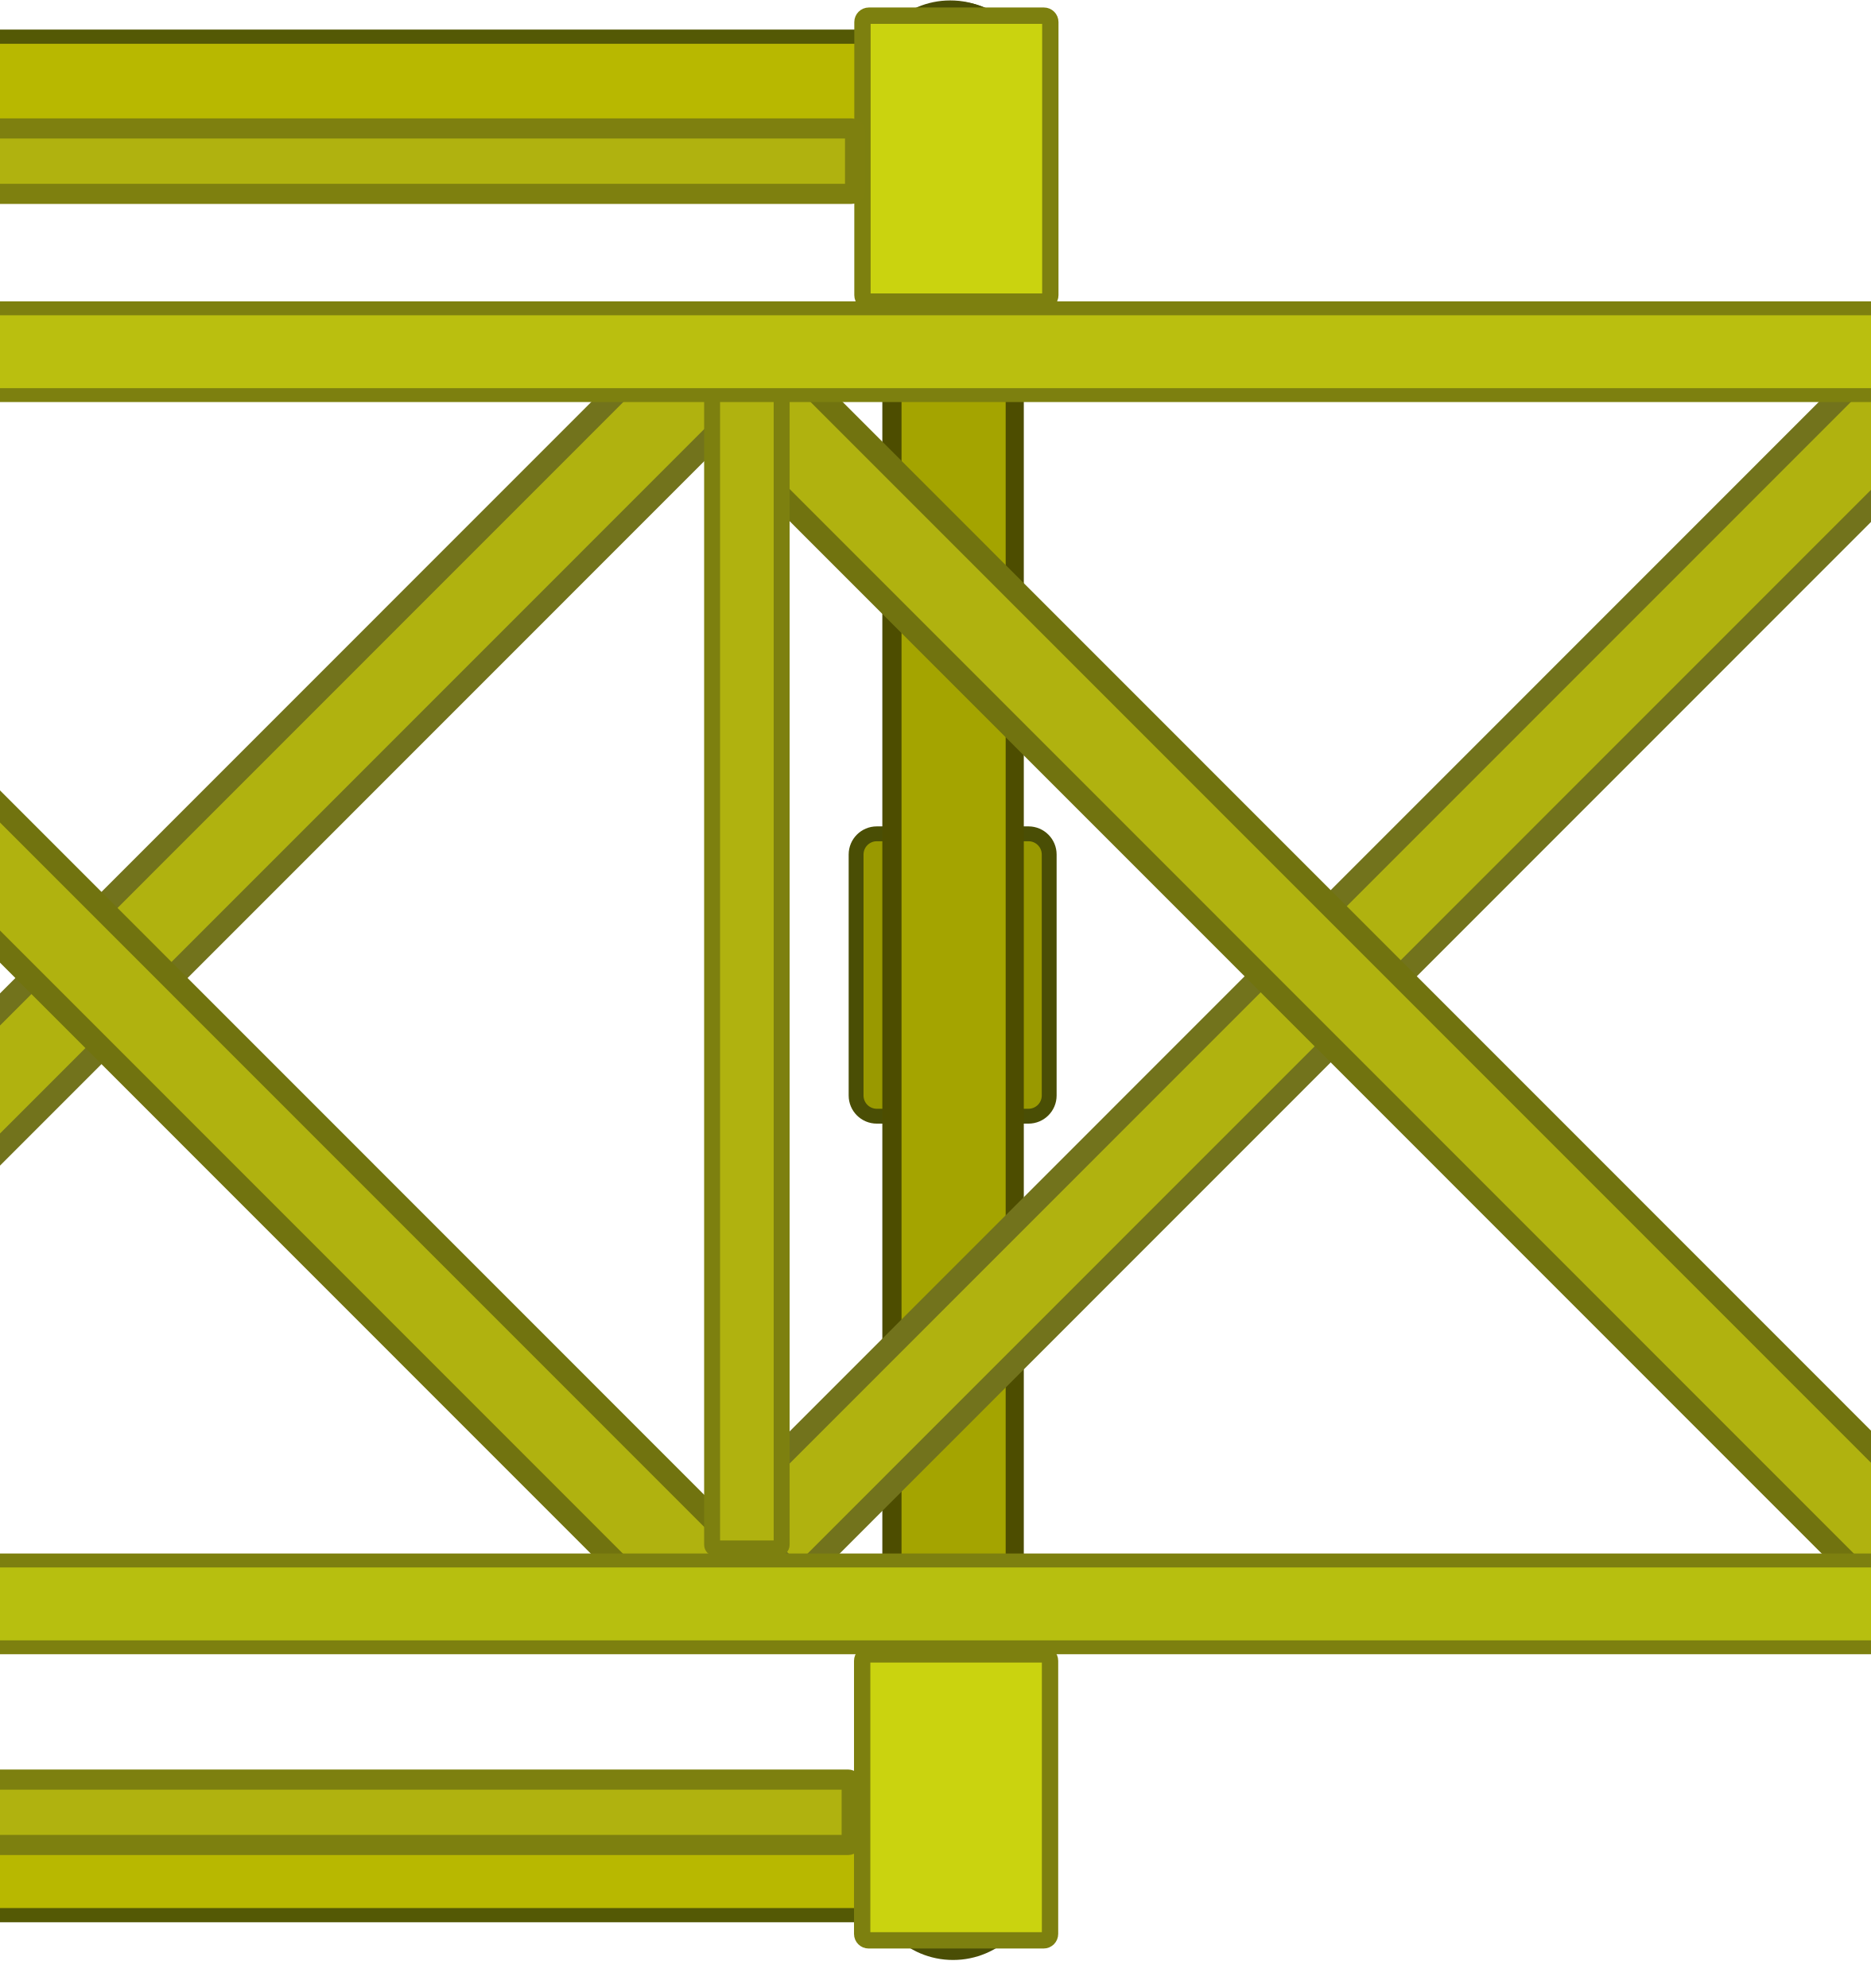
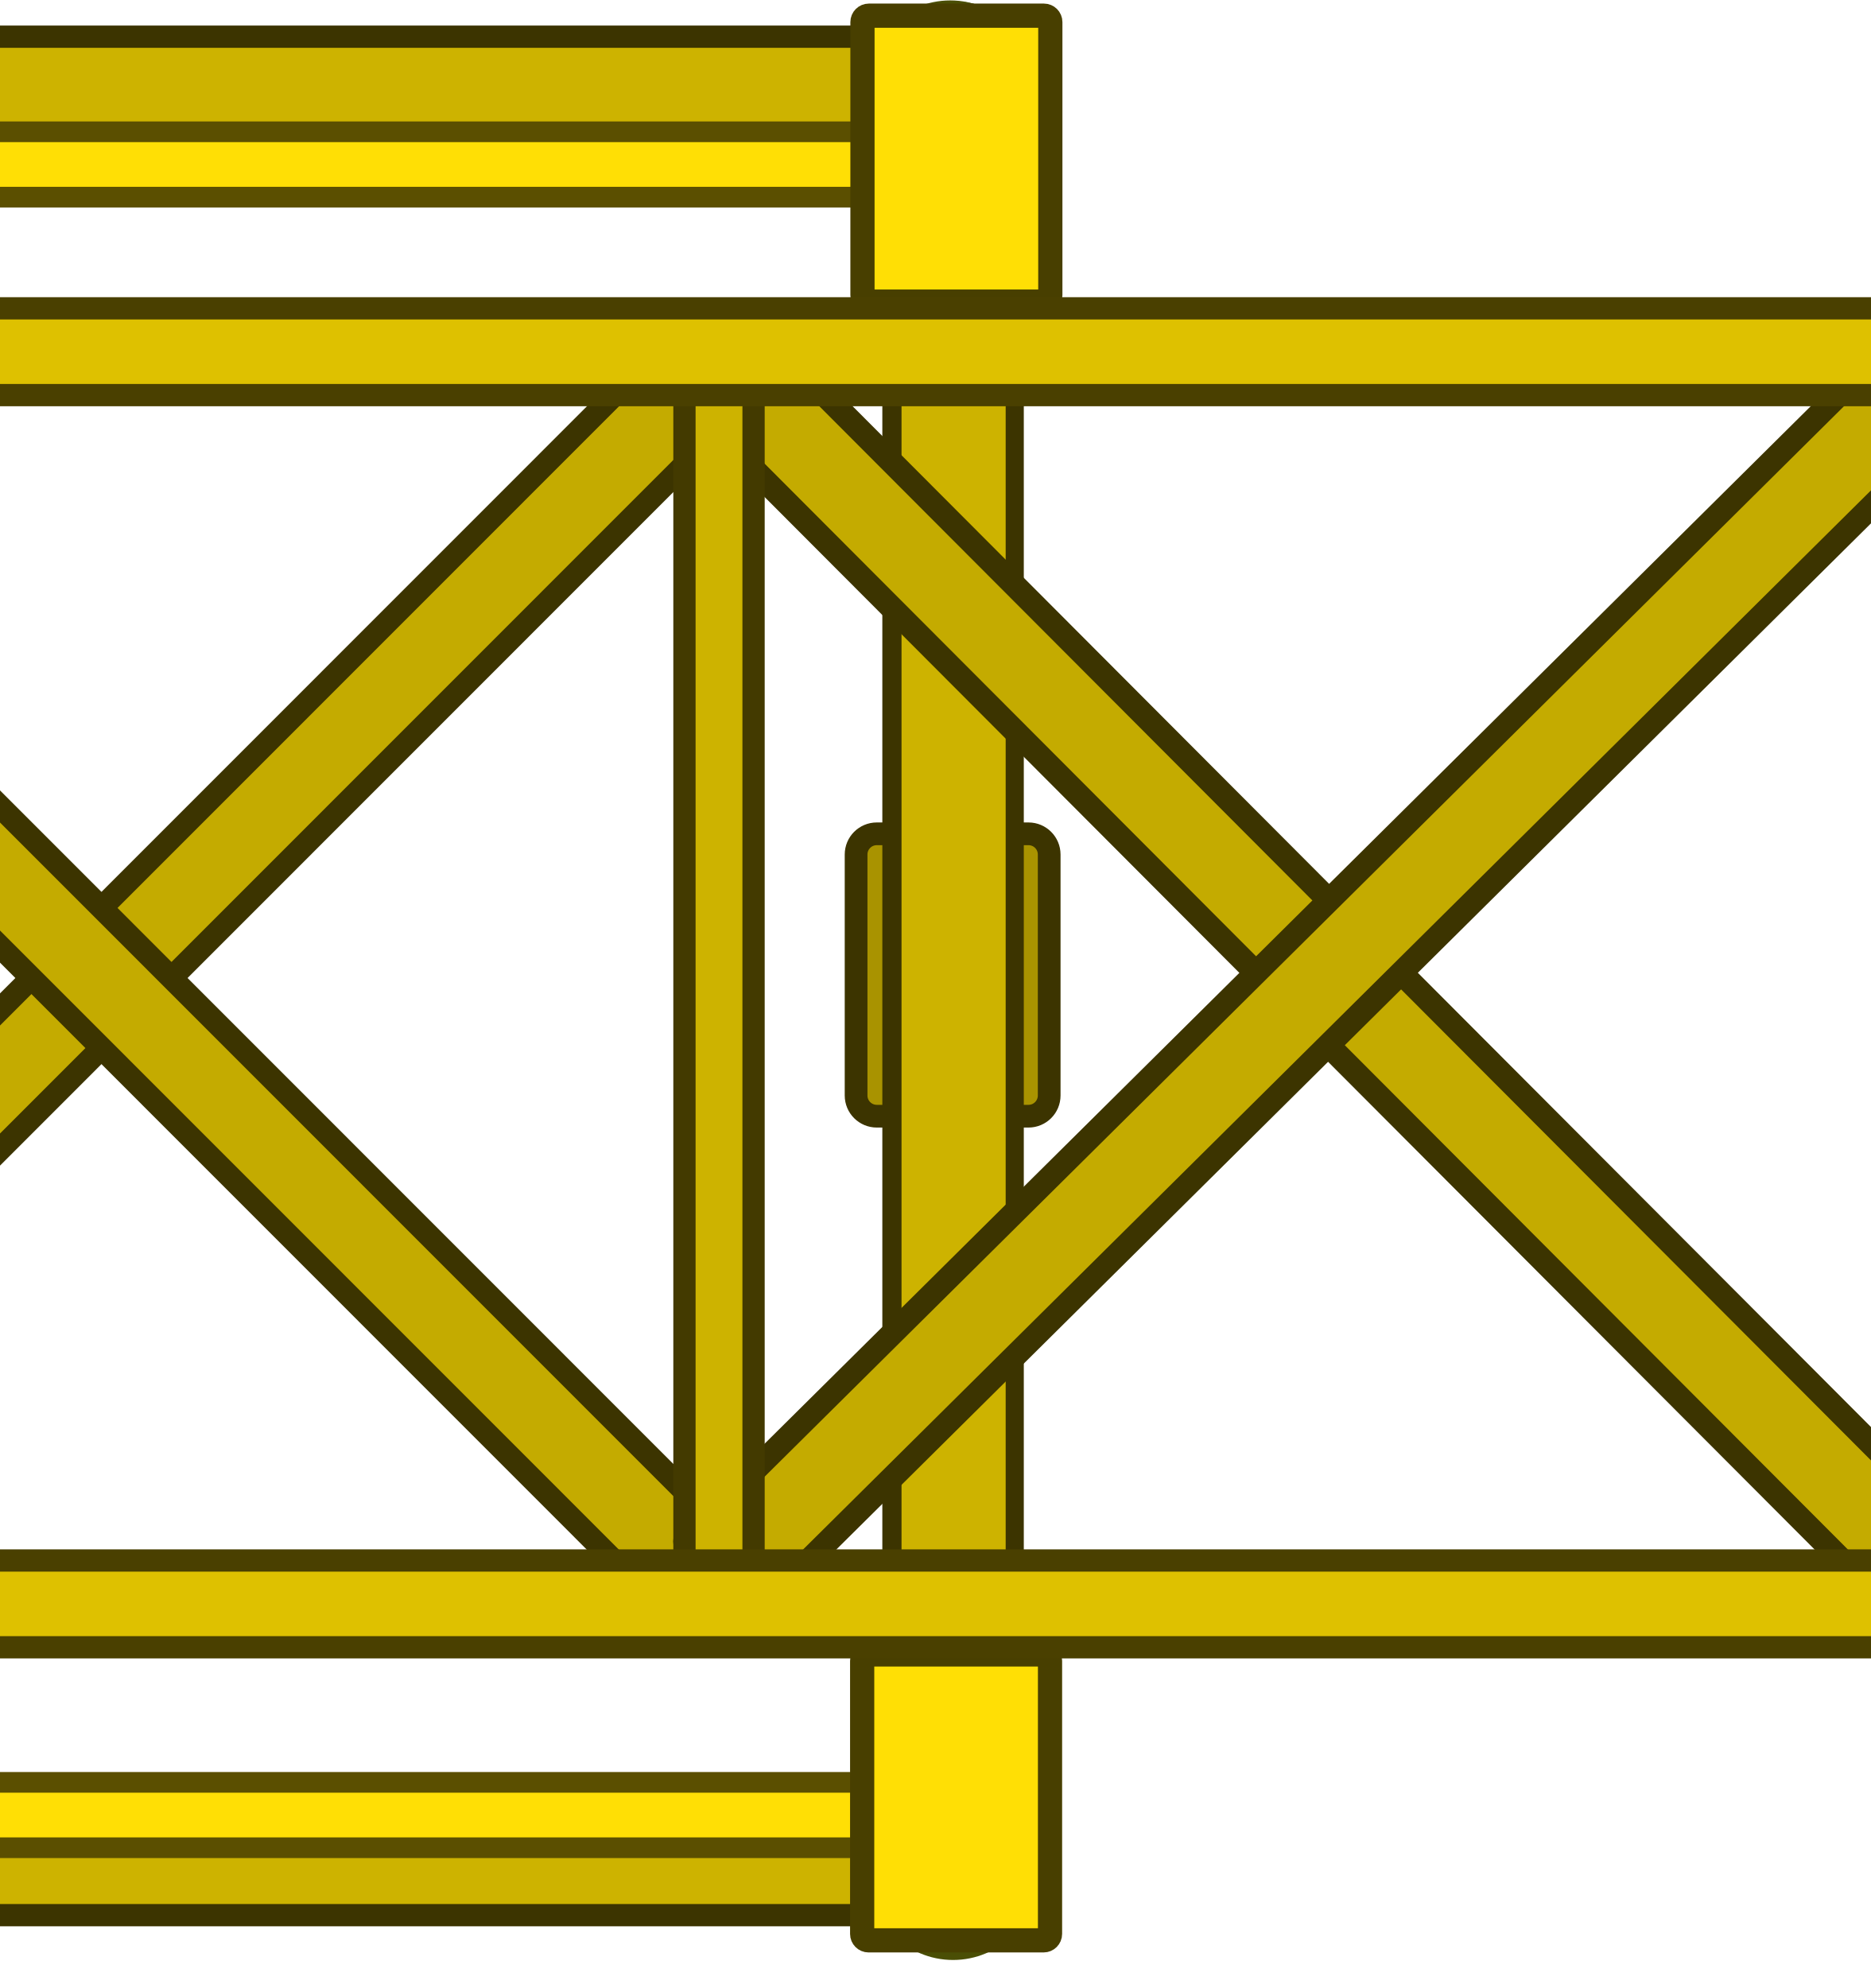
<svg xmlns="http://www.w3.org/2000/svg" width="539.835" height="573.705" viewBox="0 0 142.831 151.793" version="1.1" id="svg1">
  <defs id="defs1" />
  <g id="layer1" transform="translate(364.8959,238.5425)">
-     <g id="g18989" transform="matrix(0.4998778,0,0,0.5000005,-2651.875,25.07452)">
-       <rect style="fill:#999900;fill-opacity:1;stroke:#4a4e05;stroke-width:2.27;stroke-linecap:square;stroke-linejoin:miter;stroke-opacity:1;paint-order:fill markers stroke;stop-color:#000000" id="rect14890" width="43.122" height="29.496" x="356.816" y="4371.846" ry="3.161" transform="rotate(-90)" />
-       <g id="g15157" transform="translate(90.4117,-1.639407)">
-         <rect style="fill:#4d4d00;fill-opacity:1;stroke:none;stroke-width:1.585;stroke-linecap:square;stroke-linejoin:miter;stroke-opacity:1;paint-order:fill markers stroke;stop-color:#000000" id="rect14235" width="21.61" height="290.116" x="4285.443" y="-520.979" ry="2.488" />
-         <rect style="fill:#a4a400;fill-opacity:1;stroke:none;stroke-width:1.346;stroke-linecap:square;stroke-linejoin:miter;stroke-opacity:1;paint-order:fill markers stroke;stop-color:#000000" id="rect14235-6" width="15.908" height="284.37" x="4288.375" y="-518.241" ry="2.439" />
-       </g>
-       <circle style="fill:#a4a400;fill-opacity:1;stroke:#4a4e05;stroke-width:2.5;stroke-linecap:square;stroke-linejoin:miter;stroke-dasharray:none;stroke-opacity:1;paint-order:fill markers stroke;stop-color:#000000" id="path14784-6" cx="4386.597" cy="-514.241" r="11.599" />
-       <circle style="fill:#a4a400;fill-opacity:1;stroke:#4a4e05;stroke-width:2.5;stroke-linecap:square;stroke-linejoin:miter;stroke-dasharray:none;stroke-opacity:1;paint-order:fill markers stroke;stop-color:#000000" id="path14784" cx="4386.661" cy="-240.812" r="11.599" />
-       <rect style="fill:#999900;fill-opacity:1;stroke:#4a4e05;stroke-width:2.27;stroke-linecap:square;stroke-linejoin:miter;stroke-opacity:1;paint-order:fill markers stroke;stop-color:#000000" id="rect14890-9" width="43.122" height="29.496" x="356.78" y="4705.848" ry="3.161" transform="rotate(-90)" />
-       <g id="g15157-2" transform="translate(424.4142,-1.6037)">
-         <rect style="fill:#4d4d00;fill-opacity:1;stroke:none;stroke-width:1.585;stroke-linecap:square;stroke-linejoin:miter;stroke-opacity:1;paint-order:fill markers stroke;stop-color:#000000" id="rect14235-1" width="21.61" height="290.116" x="4285.443" y="-520.979" ry="2.488" />
-         <rect style="fill:#a4a400;fill-opacity:1;stroke:none;stroke-width:1.346;stroke-linecap:square;stroke-linejoin:miter;stroke-opacity:1;paint-order:fill markers stroke;stop-color:#000000" id="rect14235-6-4" width="15.908" height="284.37" x="4288.375" y="-518.241" ry="2.439" />
-       </g>
-       <circle style="fill:#a4a400;fill-opacity:1;stroke:#4a4e05;stroke-width:2.5;stroke-linecap:square;stroke-linejoin:miter;stroke-dasharray:none;stroke-opacity:1;paint-order:fill markers stroke;stop-color:#000000" id="path14784-5" cx="4720.664" cy="-240.776" r="11.599" />
-       <circle style="fill:#a4a400;fill-opacity:1;stroke:#4a4e05;stroke-width:2.5;stroke-linecap:square;stroke-linejoin:miter;stroke-dasharray:none;stroke-opacity:1;paint-order:fill markers stroke;stop-color:#000000" id="path14784-6-8" cx="4720.6" cy="-514.206" r="11.599" />
-     </g>
-     <g id="g18072" transform="matrix(0.4989703,0,0,0.4990928,-2647.838,24.54581)">
-       <g id="g16067">
-         <rect style="fill:#b8b800;fill-opacity:1;stroke:#545905;stroke-width:2.174;stroke-linecap:square;stroke-linejoin:miter;stroke-dasharray:none;stroke-opacity:1;paint-order:fill markers stroke;stop-color:#000000" id="rect15588" width="352.946" height="17.402" x="4377.125" y="-251.542" ry="2.162" />
-         <rect style="fill:#b8b800;fill-opacity:1;stroke:#545905;stroke-width:2.174;stroke-linecap:square;stroke-linejoin:miter;stroke-dasharray:none;stroke-opacity:1;paint-order:fill markers stroke;stop-color:#000000" id="rect15588-6" width="352.946" height="17.402" x="4376.94" y="-521.52" ry="2.162" />
-         <circle style="fill:#a4a400;fill-opacity:1;stroke:#4a4e05;stroke-width:2.5;stroke-linecap:square;stroke-linejoin:miter;stroke-dasharray:none;stroke-opacity:1;paint-order:fill markers stroke;stop-color:#000000" id="path14784-6-8-5" cx="4386.616" cy="-514.284" r="11.599" />
-         <circle style="fill:#a4a400;fill-opacity:1;stroke:#4a4e05;stroke-width:2.5;stroke-linecap:square;stroke-linejoin:miter;stroke-dasharray:none;stroke-opacity:1;paint-order:fill markers stroke;stop-color:#000000" id="path14784-6-8-5-8" cx="4386.715" cy="-240.877" r="11.599" />
-         <circle style="fill:#a4a400;fill-opacity:1;stroke:#4a4e05;stroke-width:2.5;stroke-linecap:square;stroke-linejoin:miter;stroke-dasharray:none;stroke-opacity:1;paint-order:fill markers stroke;stop-color:#000000" id="path14784-6-8-5-2" cx="4720.729" cy="-514.218" r="11.599" />
-         <circle style="fill:#a4a400;fill-opacity:1;stroke:#4a4e05;stroke-width:2.5;stroke-linecap:square;stroke-linejoin:miter;stroke-dasharray:none;stroke-opacity:1;paint-order:fill markers stroke;stop-color:#000000" id="path14784-6-8-5-4" cx="4720.675" cy="-240.724" r="11.599" />
-       </g>
-       <g id="g18034" transform="translate(-54.10729,692.6648)">
-         <rect style="fill:#b0b20f;fill-opacity:1;stroke:#72731c;stroke-width:3.475;stroke-linecap:square;stroke-linejoin:round;stroke-dasharray:none;stroke-opacity:1;paint-order:fill markers stroke;stop-color:#000000" id="rect66908-4-5-8" width="256.313" height="15.157" x="3793.028" y="2394.042" ry="0.809" transform="rotate(-45)" />
-         <rect style="fill:#b0b20f;fill-opacity:1;stroke:#71730f;stroke-width:3.475;stroke-linecap:square;stroke-linejoin:round;stroke-dasharray:none;stroke-opacity:1;paint-order:fill markers stroke;stop-color:#000000" id="rect66908-4-5-8-3" width="256.313" height="15.157" x="-2535.316" y="-3923.445" ry="0.809" transform="matrix(-0.7071068,-0.7071068,-0.7071068,0.7071068,0,0)" />
-         <rect style="fill:#b0b20f;fill-opacity:1;stroke:#72731c;stroke-width:3.475;stroke-linecap:square;stroke-linejoin:round;stroke-dasharray:none;stroke-opacity:1;paint-order:fill markers stroke;stop-color:#000000" id="rect66908-4-5-8-0" width="256.313" height="15.157" x="3918.36" y="2520.164" ry="0.809" transform="rotate(-45)" />
-         <rect style="fill:#b0b20f;fill-opacity:1;stroke:#71730f;stroke-width:3.475;stroke-linecap:square;stroke-linejoin:round;stroke-dasharray:none;stroke-opacity:1;paint-order:fill markers stroke;stop-color:#000000" id="rect66908-4-5-8-3-2" width="256.313" height="15.157" x="-2661.438" y="-4048.776" ry="0.809" transform="matrix(-0.7071068,-0.7071068,-0.7071068,0.7071068,0,0)" />
-         <rect style="fill:#b0b20f;fill-opacity:1;stroke:#7d800f;stroke-width:2.44;stroke-linecap:square;stroke-linejoin:round;stroke-dasharray:none;stroke-opacity:1;paint-order:fill markers stroke;stop-color:#000000" id="rect66908-4-7" width="179.976" height="10.643" x="982.639" y="4550.343" ry="0.568" transform="rotate(-90)" />
-         <rect style="fill:#b0b20f;fill-opacity:1;stroke:#72731c;stroke-width:3.475;stroke-linecap:square;stroke-linejoin:round;stroke-dasharray:none;stroke-opacity:1;paint-order:fill markers stroke;stop-color:#000000" id="rect66908-4-5-8-4" width="256.313" height="15.157" x="4051.562" y="2652.992" ry="0.809" transform="rotate(-45)" />
-         <rect style="fill:#b0b20f;fill-opacity:1;stroke:#71730f;stroke-width:3.475;stroke-linecap:square;stroke-linejoin:round;stroke-dasharray:none;stroke-opacity:1;paint-order:fill markers stroke;stop-color:#000000" id="rect66908-4-5-8-3-27" width="256.313" height="15.157" x="-2794.266" y="-4181.979" ry="0.809" transform="matrix(-0.7071068,-0.7071068,-0.7071068,0.7071068,0,0)" />
-         <rect style="fill:#b0b20f;fill-opacity:1;stroke:#7d800f;stroke-width:2.44;stroke-linecap:square;stroke-linejoin:round;stroke-dasharray:none;stroke-opacity:1;paint-order:fill markers stroke;stop-color:#000000" id="rect66908-4-75" width="179.976" height="10.643" x="982.904" y="4738.388" ry="0.568" transform="rotate(-90)" />
-         <rect style="fill:#b0b20f;fill-opacity:1;stroke:#72731c;stroke-width:3.475;stroke-linecap:square;stroke-linejoin:round;stroke-dasharray:none;stroke-opacity:1;paint-order:fill markers stroke;stop-color:#000000" id="rect66908-4-5-8-7" width="256.313" height="15.157" x="4181.004" y="2782.869" ry="0.809" transform="rotate(-45)" />
-         <rect style="fill:#b0b20f;fill-opacity:1;stroke:#71730f;stroke-width:3.475;stroke-linecap:square;stroke-linejoin:round;stroke-dasharray:none;stroke-opacity:1;paint-order:fill markers stroke;stop-color:#000000" id="rect66908-4-5-8-3-8" width="256.313" height="15.157" x="-2924.144" y="-4311.421" ry="0.809" transform="matrix(-0.7071068,-0.7071068,-0.7071068,0.7071068,0,0)" />
-         <rect style="fill:#b0b20f;fill-opacity:1;stroke:#7d800f;stroke-width:2.44;stroke-linecap:square;stroke-linejoin:round;stroke-dasharray:none;stroke-opacity:1;paint-order:fill markers stroke;stop-color:#000000" id="rect66908-4-3" width="179.976" height="10.643" x="982.596" y="4922.219" ry="0.568" transform="rotate(-90)" />
-         <rect style="fill:#b0b20f;fill-opacity:1;stroke:#72731c;stroke-width:3.475;stroke-linecap:square;stroke-linejoin:round;stroke-dasharray:none;stroke-opacity:1;paint-order:fill markers stroke;stop-color:#000000" id="rect66908-4-5-8-33" width="256.313" height="15.157" x="4310.13" y="2911.608" ry="0.809" transform="rotate(-45)" />
-         <rect style="fill:#b0b20f;fill-opacity:1;stroke:#71730f;stroke-width:3.475;stroke-linecap:square;stroke-linejoin:round;stroke-dasharray:none;stroke-opacity:1;paint-order:fill markers stroke;stop-color:#000000" id="rect66908-4-5-8-3-3" width="256.313" height="15.157" x="-3052.883" y="-4440.546" ry="0.809" transform="matrix(-0.7071068,-0.7071068,-0.7071068,0.7071068,0,0)" />
-         <rect style="fill:#b0b20f;fill-opacity:1;stroke:#7d800f;stroke-width:2.44;stroke-linecap:square;stroke-linejoin:round;stroke-dasharray:none;stroke-opacity:1;paint-order:fill markers stroke;stop-color:#000000" id="rect66908-4-2" width="179.976" height="10.643" x="982.869" y="5104.225" ry="0.568" transform="rotate(-90)" />
-         <rect style="fill:#cad30f;fill-opacity:1;stroke:#7d800f;stroke-width:2.5;stroke-linecap:square;stroke-linejoin:round;stroke-dasharray:none;stroke-opacity:1;paint-order:fill markers stroke;stop-color:#000000" id="rect64619" width="43.746" height="28.748" x="922.95" y="4761.355" ry="0.982" transform="rotate(-90)" />
-         <rect style="fill:#cad30f;fill-opacity:1;stroke:#7d800f;stroke-width:2.5;stroke-linecap:square;stroke-linejoin:round;stroke-dasharray:none;stroke-opacity:1;paint-order:fill markers stroke;stop-color:#000000" id="rect64619-7" width="43.746" height="28.748" x="922.98" y="4424.675" ry="0.982" transform="rotate(-90)" />
-         <rect style="fill:#cad30f;fill-opacity:1;stroke:#7d800f;stroke-width:2.5;stroke-linecap:square;stroke-linejoin:round;stroke-dasharray:none;stroke-opacity:1;paint-order:fill markers stroke;stop-color:#000000" id="rect64619-5" width="43.746" height="28.748" x="1173.656" y="4761.399" ry="0.982" transform="rotate(-90)" />
-         <rect style="fill:#cad30f;fill-opacity:0.981;stroke:#7d800f;stroke-width:2.5;stroke-linecap:square;stroke-linejoin:round;stroke-dasharray:none;stroke-opacity:1;paint-order:fill markers stroke;stop-color:#000000" id="rect64619-7-7" width="43.746" height="28.748" x="1173.687" y="4424.72" ry="0.982" transform="rotate(-90)" />
-         <rect style="fill:#b0b20f;fill-opacity:1;stroke:#7d800f;stroke-width:2.203;stroke-linecap:square;stroke-linejoin:round;stroke-dasharray:none;stroke-opacity:1;paint-order:fill markers stroke;stop-color:#000000" id="rect66908-4-2-9-6-8" width="150.878" height="10.351" x="993.69" y="5356.393" ry="0.553" transform="rotate(-90)" />
-         <rect style="fill:#b7bf0f;fill-opacity:1;stroke:#7d800f;stroke-width:2;stroke-linecap:square;stroke-linejoin:round;stroke-dasharray:none;stroke-opacity:1;paint-order:fill markers stroke;stop-color:#000000" id="rect64728-3" width="149.508" height="14.511" x="5369.066" y="422.439" ry="0.612" transform="rotate(-15)" />
-         <rect style="fill:#b7bf0f;fill-opacity:1;stroke:#7d800f;stroke-width:2;stroke-linecap:square;stroke-linejoin:round;stroke-dasharray:none;stroke-opacity:1;paint-order:fill markers stroke;stop-color:#000000" id="rect64728-3-6" width="149.508" height="14.511" x="4815.253" y="2489.927" ry="0.612" transform="matrix(0.9659258,0.258819,0.258819,-0.9659258,0,0)" />
-         <rect style="fill:#b0b20f;fill-opacity:1;stroke:#7d800f;stroke-width:2.452;stroke-linecap:square;stroke-linejoin:round;stroke-dasharray:none;stroke-opacity:1;paint-order:fill markers stroke;stop-color:#000000" id="rect66908-4-2-9" width="181.85" height="10.632" x="979.285" y="5289.433" ry="0.568" transform="rotate(-90,6.5208333e-6,6.1874999e-6)" />
-         <rect style="fill:#b0b20f;fill-opacity:1;stroke:#7d800f;stroke-width:2.513;stroke-linecap:square;stroke-linejoin:round;stroke-dasharray:none;stroke-opacity:1;paint-order:fill markers stroke;stop-color:#000000" id="rect66908-4-2-9-6" width="142.365" height="14.274" x="999.402" y="5429.139" ry="0.762" transform="rotate(-90)" />
-         <rect style="fill:#b7bf0f;fill-opacity:1;stroke:#7d800f;stroke-width:2.131;stroke-linecap:square;stroke-linejoin:round;stroke-dasharray:none;stroke-opacity:1;paint-order:fill markers stroke;stop-color:#000000" id="rect64728" width="922.974" height="13.277" x="4377.307" y="-981.063" ry="0.56" transform="translate(3.3333335e-7,1.2708333e-5)" />
-         <rect style="fill:#babf0f;fill-opacity:1;stroke:#7d800f;stroke-width:2.131;stroke-linecap:square;stroke-linejoin:round;stroke-dasharray:none;stroke-opacity:1;paint-order:fill markers stroke;stop-color:#000000" id="rect64728-9" width="922.944" height="13.277" x="4377.256" y="-1172.629" ry="0.56" />
-         <rect style="fill:#b0b20f;fill-opacity:1;stroke:#7d800f;stroke-width:3.081;stroke-linecap:square;stroke-linejoin:round;stroke-dasharray:none;stroke-opacity:1;paint-order:fill markers stroke;stop-color:#000000" id="rect66908" width="305.277" height="10.002" x="4454.473" y="-947.543" ry="0.534" />
-         <rect style="fill:#b0b20f;fill-opacity:1;stroke:#7d800f;stroke-width:2.44;stroke-linecap:square;stroke-linejoin:round;stroke-dasharray:none;stroke-opacity:1;paint-order:fill markers stroke;stop-color:#000000" id="rect66908-4" width="179.976" height="10.643" x="983.198" y="4367.048" ry="0.568" transform="rotate(-90)" />
-         <circle style="fill:#cad30f;fill-opacity:1;stroke:#898c0f;stroke-width:2.5;stroke-linecap:square;stroke-linejoin:round;stroke-dasharray:none;stroke-opacity:1;paint-order:fill markers stroke;stop-color:#000000" id="path66962" cx="4607.553" cy="-942.078" r="10.07" />
-         <circle style="fill:#cad30f;fill-opacity:1;stroke:#898c0f;stroke-width:3.037;stroke-linecap:square;stroke-linejoin:round;stroke-dasharray:none;stroke-opacity:1;paint-order:fill markers stroke;stop-color:#000000" id="path66962-6" cx="4372.754" cy="-974.324" r="12.234" />
-         <circle style="fill:#cad30f;fill-opacity:1;stroke:#898c0f;stroke-width:3.037;stroke-linecap:square;stroke-linejoin:round;stroke-dasharray:none;stroke-opacity:1;paint-order:fill markers stroke;stop-color:#000000" id="path66962-6-6" cx="4372.718" cy="-1165.898" r="12.234" />
-         <rect style="fill:#b0b20f;fill-opacity:1;stroke:#7e800f;stroke-width:3.081;stroke-linecap:square;stroke-linejoin:round;stroke-dasharray:none;stroke-opacity:1;paint-order:fill markers stroke;stop-color:#000000" id="rect66908-6" width="305.277" height="10.002" x="4454.991" y="-1200.143" ry="0.534" />
-         <circle style="fill:#cad30f;fill-opacity:1;stroke:#898c0f;stroke-width:2.5;stroke-linecap:square;stroke-linejoin:round;stroke-dasharray:none;stroke-opacity:1;paint-order:fill markers stroke;stop-color:#000000" id="path66962-2" cx="4608.071" cy="-1194.678" r="10.07" />
-       </g>
+     <g id="g1">
+       <rect style="fill:#a99300;fill-opacity:1;stroke:#3c3400;stroke-width:1.735;stroke-linecap:square;stroke-linejoin:miter;stroke-opacity:1;paint-order:fill markers stroke;stop-color:#000000;stroke-dasharray:none" id="rect14890" width="21.561" height="14.744" x="153.334" y="-466.486" ry="1.58" transform="rotate(-90)" />
+       <rect style="fill:#3c3400;fill-opacity:1;stroke:none;stroke-width:0.792;stroke-linecap:square;stroke-linejoin:miter;stroke-opacity:1;paint-order:fill markers stroke;stop-color:#000000" id="rect14235" width="10.802" height="145.058" x="-464.482" y="-236.235" ry="1.244" />
+       <rect style="fill:#cdb300;fill-opacity:1;stroke:none;stroke-width:0.673;stroke-linecap:square;stroke-linejoin:miter;stroke-opacity:1;paint-order:fill markers stroke;stop-color:#000000" id="rect14235-6" width="7.952" height="142.185" x="-463.017" y="-234.866" ry="1.219" />
+       <ellipse style="fill:#a4a400;fill-opacity:1;stroke:#4a4e05;stroke-width:1.25;stroke-linecap:square;stroke-linejoin:miter;stroke-dasharray:none;stroke-opacity:1;paint-order:fill markers stroke;stop-color:#000000" id="path14784-6" cx="-459.112" cy="-232.046" rx="5.798" ry="5.8" />
+       <ellipse style="fill:#a4a400;fill-opacity:1;stroke:#4a4e05;stroke-width:1.25;stroke-linecap:square;stroke-linejoin:miter;stroke-dasharray:none;stroke-opacity:1;paint-order:fill markers stroke;stop-color:#000000" id="path14784" cx="-459.08" cy="-95.332" rx="5.798" ry="5.8" />
+       <rect style="fill:#a99300;fill-opacity:1;stroke:#3c3400;stroke-width:1.735;stroke-linecap:square;stroke-linejoin:miter;stroke-opacity:1;paint-order:fill markers stroke;stop-color:#000000;stroke-dasharray:none" id="rect14890-9" width="21.561" height="14.744" x="153.316" y="-299.526" ry="1.58" transform="rotate(-90)" />
+       <rect style="fill:#3c3400;fill-opacity:1;stroke:none;stroke-width:0.792;stroke-linecap:square;stroke-linejoin:miter;stroke-opacity:1;paint-order:fill markers stroke;stop-color:#000000" id="rect14235-1" width="10.802" height="145.058" x="-297.522" y="-236.217" ry="1.244" />
+       <rect style="fill:#cdb300;fill-opacity:1;stroke:none;stroke-width:0.673;stroke-linecap:square;stroke-linejoin:miter;stroke-opacity:1;paint-order:fill markers stroke;stop-color:#000000" id="rect14235-6-4" width="7.952" height="142.185" x="-296.056" y="-234.848" ry="1.219" />
+       <ellipse style="fill:#a4a400;fill-opacity:1;stroke:#4a4e05;stroke-width:1.25;stroke-linecap:square;stroke-linejoin:miter;stroke-dasharray:none;stroke-opacity:1;paint-order:fill markers stroke;stop-color:#000000" id="path14784-5" cx="-292.12" cy="-95.314" rx="5.798" ry="5.8" />
+       <ellipse style="fill:#a4a400;fill-opacity:1;stroke:#4a4e05;stroke-width:1.25;stroke-linecap:square;stroke-linejoin:miter;stroke-dasharray:none;stroke-opacity:1;paint-order:fill markers stroke;stop-color:#000000" id="path14784-6-8" cx="-292.152" cy="-232.029" rx="5.798" ry="5.8" />
+       <rect style="fill:#cdb300;fill-opacity:1;stroke:#3c3400;stroke-width:1.7;stroke-linecap:square;stroke-linejoin:miter;stroke-dasharray:none;stroke-opacity:1;paint-order:fill markers stroke;stop-color:#000000" id="rect15588" width="176.109" height="8.685" x="-463.783" y="-100.997" ry="1.079" />
+       <rect style="fill:#cdb300;fill-opacity:1;stroke:#3c3400;stroke-width:1.7;stroke-linecap:square;stroke-linejoin:miter;stroke-dasharray:none;stroke-opacity:1;paint-order:fill markers stroke;stop-color:#000000" id="rect15588-6" width="176.109" height="8.685" x="-463.875" y="-235.741" ry="1.079" />
+       <ellipse style="fill:#a4a400;fill-opacity:1;stroke:#4a4e05;stroke-width:1.248;stroke-linecap:square;stroke-linejoin:miter;stroke-dasharray:none;stroke-opacity:1;paint-order:fill markers stroke;stop-color:#000000" id="path14784-6-8-5" cx="-459.047" cy="-232.129" rx="5.788" ry="5.789" />
+       <ellipse style="fill:#a4a400;fill-opacity:1;stroke:#4a4e05;stroke-width:1.248;stroke-linecap:square;stroke-linejoin:miter;stroke-dasharray:none;stroke-opacity:1;paint-order:fill markers stroke;stop-color:#000000" id="path14784-6-8-5-8" cx="-458.998" cy="-95.674" rx="5.788" ry="5.789" />
+       <ellipse style="fill:#a4a400;fill-opacity:1;stroke:#4a4e05;stroke-width:1.248;stroke-linecap:square;stroke-linejoin:miter;stroke-dasharray:none;stroke-opacity:1;paint-order:fill markers stroke;stop-color:#000000" id="path14784-6-8-5-2" cx="-292.335" cy="-232.097" rx="5.788" ry="5.789" />
+       <ellipse style="fill:#a4a400;fill-opacity:1;stroke:#4a4e05;stroke-width:1.248;stroke-linecap:square;stroke-linejoin:miter;stroke-dasharray:none;stroke-opacity:1;paint-order:fill markers stroke;stop-color:#000000" id="path14784-6-8-5-4" cx="-292.362" cy="-95.598" rx="5.788" ry="5.789" />
+       <rect style="fill:#c4ab00;fill-opacity:1;stroke:#3c3400;stroke-width:1.734;stroke-linecap:square;stroke-linejoin:round;stroke-dasharray:none;stroke-opacity:1;paint-order:fill markers stroke;stop-color:#000000" id="rect66908-4-5-8" width="127.908" height="7.564" x="-260.56" y="-435.151" ry="0.404" transform="matrix(0.70702,-0.7071936,0.70702,0.7071936,0,0)" />
+       <rect style="fill:#c4ab00;fill-opacity:1;stroke:#3c3400;stroke-width:1.734;stroke-linecap:square;stroke-linejoin:round;stroke-dasharray:none;stroke-opacity:1;paint-order:fill markers stroke;stop-color:#000000" id="rect66908-4-5-8-3" width="127.908" height="7.564" x="364.65" y="195.478" ry="0.404" transform="matrix(-0.70702,-0.7071936,-0.70702,0.7071936,0,0)" />
+       <rect style="fill:#c4ab00;fill-opacity:1;stroke:#3c3400;stroke-width:1.734;stroke-linecap:square;stroke-linejoin:round;stroke-dasharray:none;stroke-opacity:1;paint-order:fill markers stroke;stop-color:#000000" id="rect66908-4-5-8-0" width="127.908" height="7.564" x="-198.016" y="-372.212" ry="0.404" transform="matrix(0.70702,-0.7071936,0.70702,0.7071936,0,0)" />
+       <rect style="fill:#c4ab00;fill-opacity:1;stroke:#3c3400;stroke-width:1.734;stroke-linecap:square;stroke-linejoin:round;stroke-dasharray:none;stroke-opacity:1;paint-order:fill markers stroke;stop-color:#000000" id="rect66908-4-5-8-3-2" width="127.908" height="7.564" x="301.711" y="132.934" ry="0.404" transform="matrix(-0.70702,-0.7071936,-0.70702,0.7071936,0,0)" />
+       <rect style="fill:#cdb300;fill-opacity:1;stroke:#433a00;stroke-width:1.7;stroke-linecap:square;stroke-linejoin:round;stroke-dasharray:none;stroke-opacity:1;paint-order:fill markers stroke;stop-color:#000000" id="rect66908-4-7" width="95.433" height="5.277" x="115.485" y="-404.334" ry="0.282" transform="rotate(-90)" />
+       <rect style="fill:#c4ab00;fill-opacity:1;stroke:#3c3400;stroke-width:1.8;stroke-linecap:square;stroke-linejoin:round;stroke-dasharray:none;stroke-opacity:1;paint-order:fill markers stroke;stop-color:#000000" id="rect66908-4-5-8-3-27" width="132.787" height="7.853" x="235.635" y="66.559" ry="0.419" transform="matrix(-0.706283,-0.7079296,-0.706283,0.7079296,0,0)" />
+       <rect style="fill:#c4ab00;fill-opacity:1;stroke:#3c3400;stroke-width:1.734;stroke-linecap:square;stroke-linejoin:round;stroke-dasharray:none;stroke-opacity:1;paint-order:fill markers stroke;stop-color:#000000" id="rect66908-4-5-8-7" width="127.908" height="7.564" x="-66.948" y="-241.114" ry="0.404" transform="matrix(0.70702,-0.7071936,0.70702,0.7071936,0,0)" />
+       <rect style="fill:#c4ab00;fill-opacity:1;stroke:#3c3400;stroke-width:1.807;stroke-linecap:square;stroke-linejoin:round;stroke-dasharray:none;stroke-opacity:1;paint-order:fill markers stroke;stop-color:#000000" id="rect66908-4-5-8-3-8" width="133.265" height="7.881" x="170.761" y="1.703" ry="0.421" transform="matrix(-0.7070388,-0.7071747,-0.7070388,0.7071747,0,0)" />
+       <rect style="fill:#c4ab00;fill-opacity:1;stroke:#3c3400;stroke-width:1.789;stroke-linecap:square;stroke-linejoin:round;stroke-dasharray:none;stroke-opacity:1;paint-order:fill markers stroke;stop-color:#000000" id="rect66908-4-5-8-4" width="131.946" height="7.803" x="-134.437" y="-306.053" ry="0.417" transform="matrix(0.7100447,-0.7041566,0.7100447,0.7041566,0,0)" />
+       <rect style="fill:#cdb300;fill-opacity:1;stroke:#433a00;stroke-width:1.7;stroke-linecap:square;stroke-linejoin:round;stroke-dasharray:none;stroke-opacity:1;paint-order:fill markers stroke;stop-color:#000000" id="rect66908-4-7-8" width="95.433" height="5.277" x="115.485" y="-312.632" ry="0.282" transform="rotate(-90)" />
+       <rect style="fill:#cdb300;fill-opacity:1;stroke:#433a00;stroke-width:1.7;stroke-linecap:square;stroke-linejoin:round;stroke-dasharray:none;stroke-opacity:1;paint-order:fill markers stroke;stop-color:#000000" id="rect66908-4-7-8-6" width="95.433" height="5.277" x="116.171" y="-219.188" ry="0.282" transform="rotate(-90)" />
+       <rect style="fill:#c4ab00;fill-opacity:1;stroke:#3c3400;stroke-width:1.734;stroke-linecap:square;stroke-linejoin:round;stroke-dasharray:none;stroke-opacity:1;paint-order:fill markers stroke;stop-color:#000000" id="rect66908-4-5-8-33" width="127.908" height="7.564" x="-2.51" y="-176.869" ry="0.404" transform="matrix(0.70702,-0.7071936,0.70702,0.7071936,0,0)" />
+       <rect style="fill:#c4ab00;fill-opacity:1;stroke:#3c3400;stroke-width:1.734;stroke-linecap:square;stroke-linejoin:round;stroke-dasharray:none;stroke-opacity:1;paint-order:fill markers stroke;stop-color:#000000" id="rect66908-4-5-8-3-3" width="127.908" height="7.564" x="106.368" y="-62.572" ry="0.404" transform="matrix(-0.70702,-0.7071936,-0.70702,0.7071936,0,0)" />
+       <rect style="fill:#cdb300;fill-opacity:1;stroke:#433a00;stroke-width:1.7;stroke-linecap:square;stroke-linejoin:round;stroke-dasharray:none;stroke-opacity:1;paint-order:fill markers stroke;stop-color:#000000" id="rect66908-4-7-8-6-4" width="95.433" height="5.277" x="116.168" y="-35.566" ry="0.282" transform="rotate(-90)" />
+       <rect style="fill:#cdb300;fill-opacity:1;stroke:#433a00;stroke-width:1.7;stroke-linecap:square;stroke-linejoin:round;stroke-dasharray:none;stroke-opacity:1;paint-order:fill markers stroke;stop-color:#000000" id="rect66908-4-7-8-6-4-5" width="75.523" height="5.441" x="125.912" y="-2.294" ry="0.291" transform="rotate(-90)" />
+       <rect style="fill:#ffdf05;fill-opacity:1;stroke:#5b4f00;stroke-width:1.579;stroke-linecap:square;stroke-linejoin:round;stroke-dasharray:none;stroke-opacity:1;paint-order:fill markers stroke;stop-color:#000000" id="rect66908" width="160.633" height="4.991" x="-455.998" y="-102.45" ry="0.267" />
+       <rect style="fill:#ffdf05;fill-opacity:1;stroke:#483f00;stroke-width:1.848;stroke-linecap:square;stroke-linejoin:round;stroke-dasharray:none;stroke-opacity:1;paint-order:fill markers stroke;stop-color:#000000" id="rect64619" width="21.833" height="14.344" x="90.388" y="-299.062" ry="0.49" transform="rotate(-90)" />
+       <rect style="fill:#ffdf05;fill-opacity:1;stroke:#5b4f00;stroke-width:1.579;stroke-linecap:square;stroke-linejoin:round;stroke-dasharray:none;stroke-opacity:1;paint-order:fill markers stroke;stop-color:#000000" id="rect66908-6" width="160.633" height="4.991" x="-455.726" y="-228.481" ry="0.267" />
+       <rect style="fill:#ffdf05;fill-opacity:1;stroke:#483f00;stroke-width:1.848;stroke-linecap:square;stroke-linejoin:round;stroke-dasharray:none;stroke-opacity:1;paint-order:fill markers stroke;stop-color:#000000" id="rect64619-7" width="21.833" height="14.344" x="90.403" y="-467.055" ry="0.49" transform="rotate(-90)" />
+       <rect style="fill:#ffdf05;fill-opacity:1;stroke:#483f00;stroke-width:1.848;stroke-linecap:square;stroke-linejoin:round;stroke-dasharray:none;stroke-opacity:1;paint-order:fill markers stroke;stop-color:#000000" id="rect64619-5" width="21.833" height="14.344" x="215.513" y="-299.039" ry="0.49" transform="rotate(-90)" />
+       <rect style="fill:#ffdf05;fill-opacity:1;stroke:#483f00;stroke-width:1.848;stroke-linecap:square;stroke-linejoin:round;stroke-dasharray:none;stroke-opacity:1;paint-order:fill markers stroke;stop-color:#000000" id="rect64619-7-7" width="21.833" height="14.344" x="215.529" y="-467.032" ry="0.49" transform="rotate(-90)" />
+       <rect style="fill:#dec100;fill-opacity:1;stroke:#4a4000;stroke-width:1.7;stroke-linecap:square;stroke-linejoin:round;stroke-dasharray:none;stroke-opacity:1;paint-order:fill markers stroke;stop-color:#000000" id="rect64728-3" width="74.601" height="7.242" x="-0.493" y="-123.997" ry="0.305" transform="matrix(0.9659099,-0.2588783,0.2587598,0.9659417,0,0)" />
+       <rect style="fill:#dec100;fill-opacity:1;stroke:#4a4000;stroke-width:1.7;stroke-linecap:square;stroke-linejoin:round;stroke-dasharray:none;stroke-opacity:1;paint-order:fill markers stroke;stop-color:#000000" id="rect64728-3-6" width="74.601" height="7.242" x="-85.222" y="192.599" ry="0.305" transform="matrix(0.9659099,0.2588783,0.2587598,-0.9659417,0,0)" />
+       <rect style="fill:#fddc00;fill-opacity:1;stroke:#4a4000;stroke-width:1.7;stroke-linecap:square;stroke-linejoin:round;stroke-dasharray:none;stroke-opacity:1;paint-order:fill markers stroke;stop-color:#000000" id="rect66908-4-2-9-6" width="71.054" height="7.122" x="128.544" y="34.143" ry="0.38" transform="rotate(-90)" />
+       <rect style="fill:#cdb300;fill-opacity:1;stroke:#433a00;stroke-width:1.7;stroke-linecap:square;stroke-linejoin:round;stroke-dasharray:none;stroke-opacity:1;paint-order:fill markers stroke;stop-color:#000000" id="rect66908-4-7-8-6-1" width="95.433" height="5.277" x="116.171" y="-128.283" ry="0.282" transform="rotate(-90)" />
+       <rect style="fill:#dec100;fill-opacity:1;stroke:#4a4000;stroke-width:1.7;stroke-linecap:square;stroke-linejoin:round;stroke-dasharray:none;stroke-opacity:1;paint-order:fill markers stroke;stop-color:#000000" id="rect64728" width="460.537" height="6.626" x="-490.69" y="-119.391" ry="0.279" />
+       <rect style="fill:#dec100;fill-opacity:1;stroke:#4a4000;stroke-width:1.7;stroke-linecap:square;stroke-linejoin:round;stroke-dasharray:none;stroke-opacity:1;paint-order:fill markers stroke;stop-color:#000000" id="rect64728-9" width="460.522" height="6.626" x="-490.715" y="-215.001" ry="0.279" />
+       <rect style="fill:#cdb300;fill-opacity:1;stroke:#433a00;stroke-width:1.7;stroke-linecap:square;stroke-linejoin:round;stroke-dasharray:none;stroke-opacity:1;paint-order:fill markers stroke;stop-color:#000000" id="rect66908-4" width="89.825" height="5.311" x="120.457" y="-495.809" ry="0.284" transform="rotate(-90)" />
+       <ellipse style="fill:#ffdf05;fill-opacity:1;stroke:#5b4f00;stroke-width:1.7;stroke-linecap:square;stroke-linejoin:round;stroke-dasharray:none;stroke-opacity:1;paint-order:fill markers stroke;stop-color:#000000" id="path66962" cx="-375.804" cy="-99.935" rx="5.025" ry="5.026" />
+       <ellipse style="fill:#ffdf05;fill-opacity:1;stroke:#3e3600;stroke-width:1.7;stroke-linecap:square;stroke-linejoin:round;stroke-dasharray:none;stroke-opacity:1;paint-order:fill markers stroke;stop-color:#000000" id="path66962-6" cx="-492.962" cy="-116.028" rx="6.104" ry="6.106" />
+       <ellipse style="fill:#ffdf05;fill-opacity:1;stroke:#3e3600;stroke-width:1.7;stroke-linecap:square;stroke-linejoin:round;stroke-dasharray:none;stroke-opacity:1;paint-order:fill markers stroke;stop-color:#000000" id="path66962-6-6" cx="-492.98" cy="-211.641" rx="6.104" ry="6.106" />
+       <ellipse style="fill:#ffdf05;fill-opacity:1;stroke:#5b4f00;stroke-width:1.7;stroke-linecap:square;stroke-linejoin:round;stroke-dasharray:none;stroke-opacity:1;paint-order:fill markers stroke;stop-color:#000000" id="path66962-2" cx="-375.546" cy="-226.005" rx="5.025" ry="5.026" />
    </g>
  </g>
</svg>
